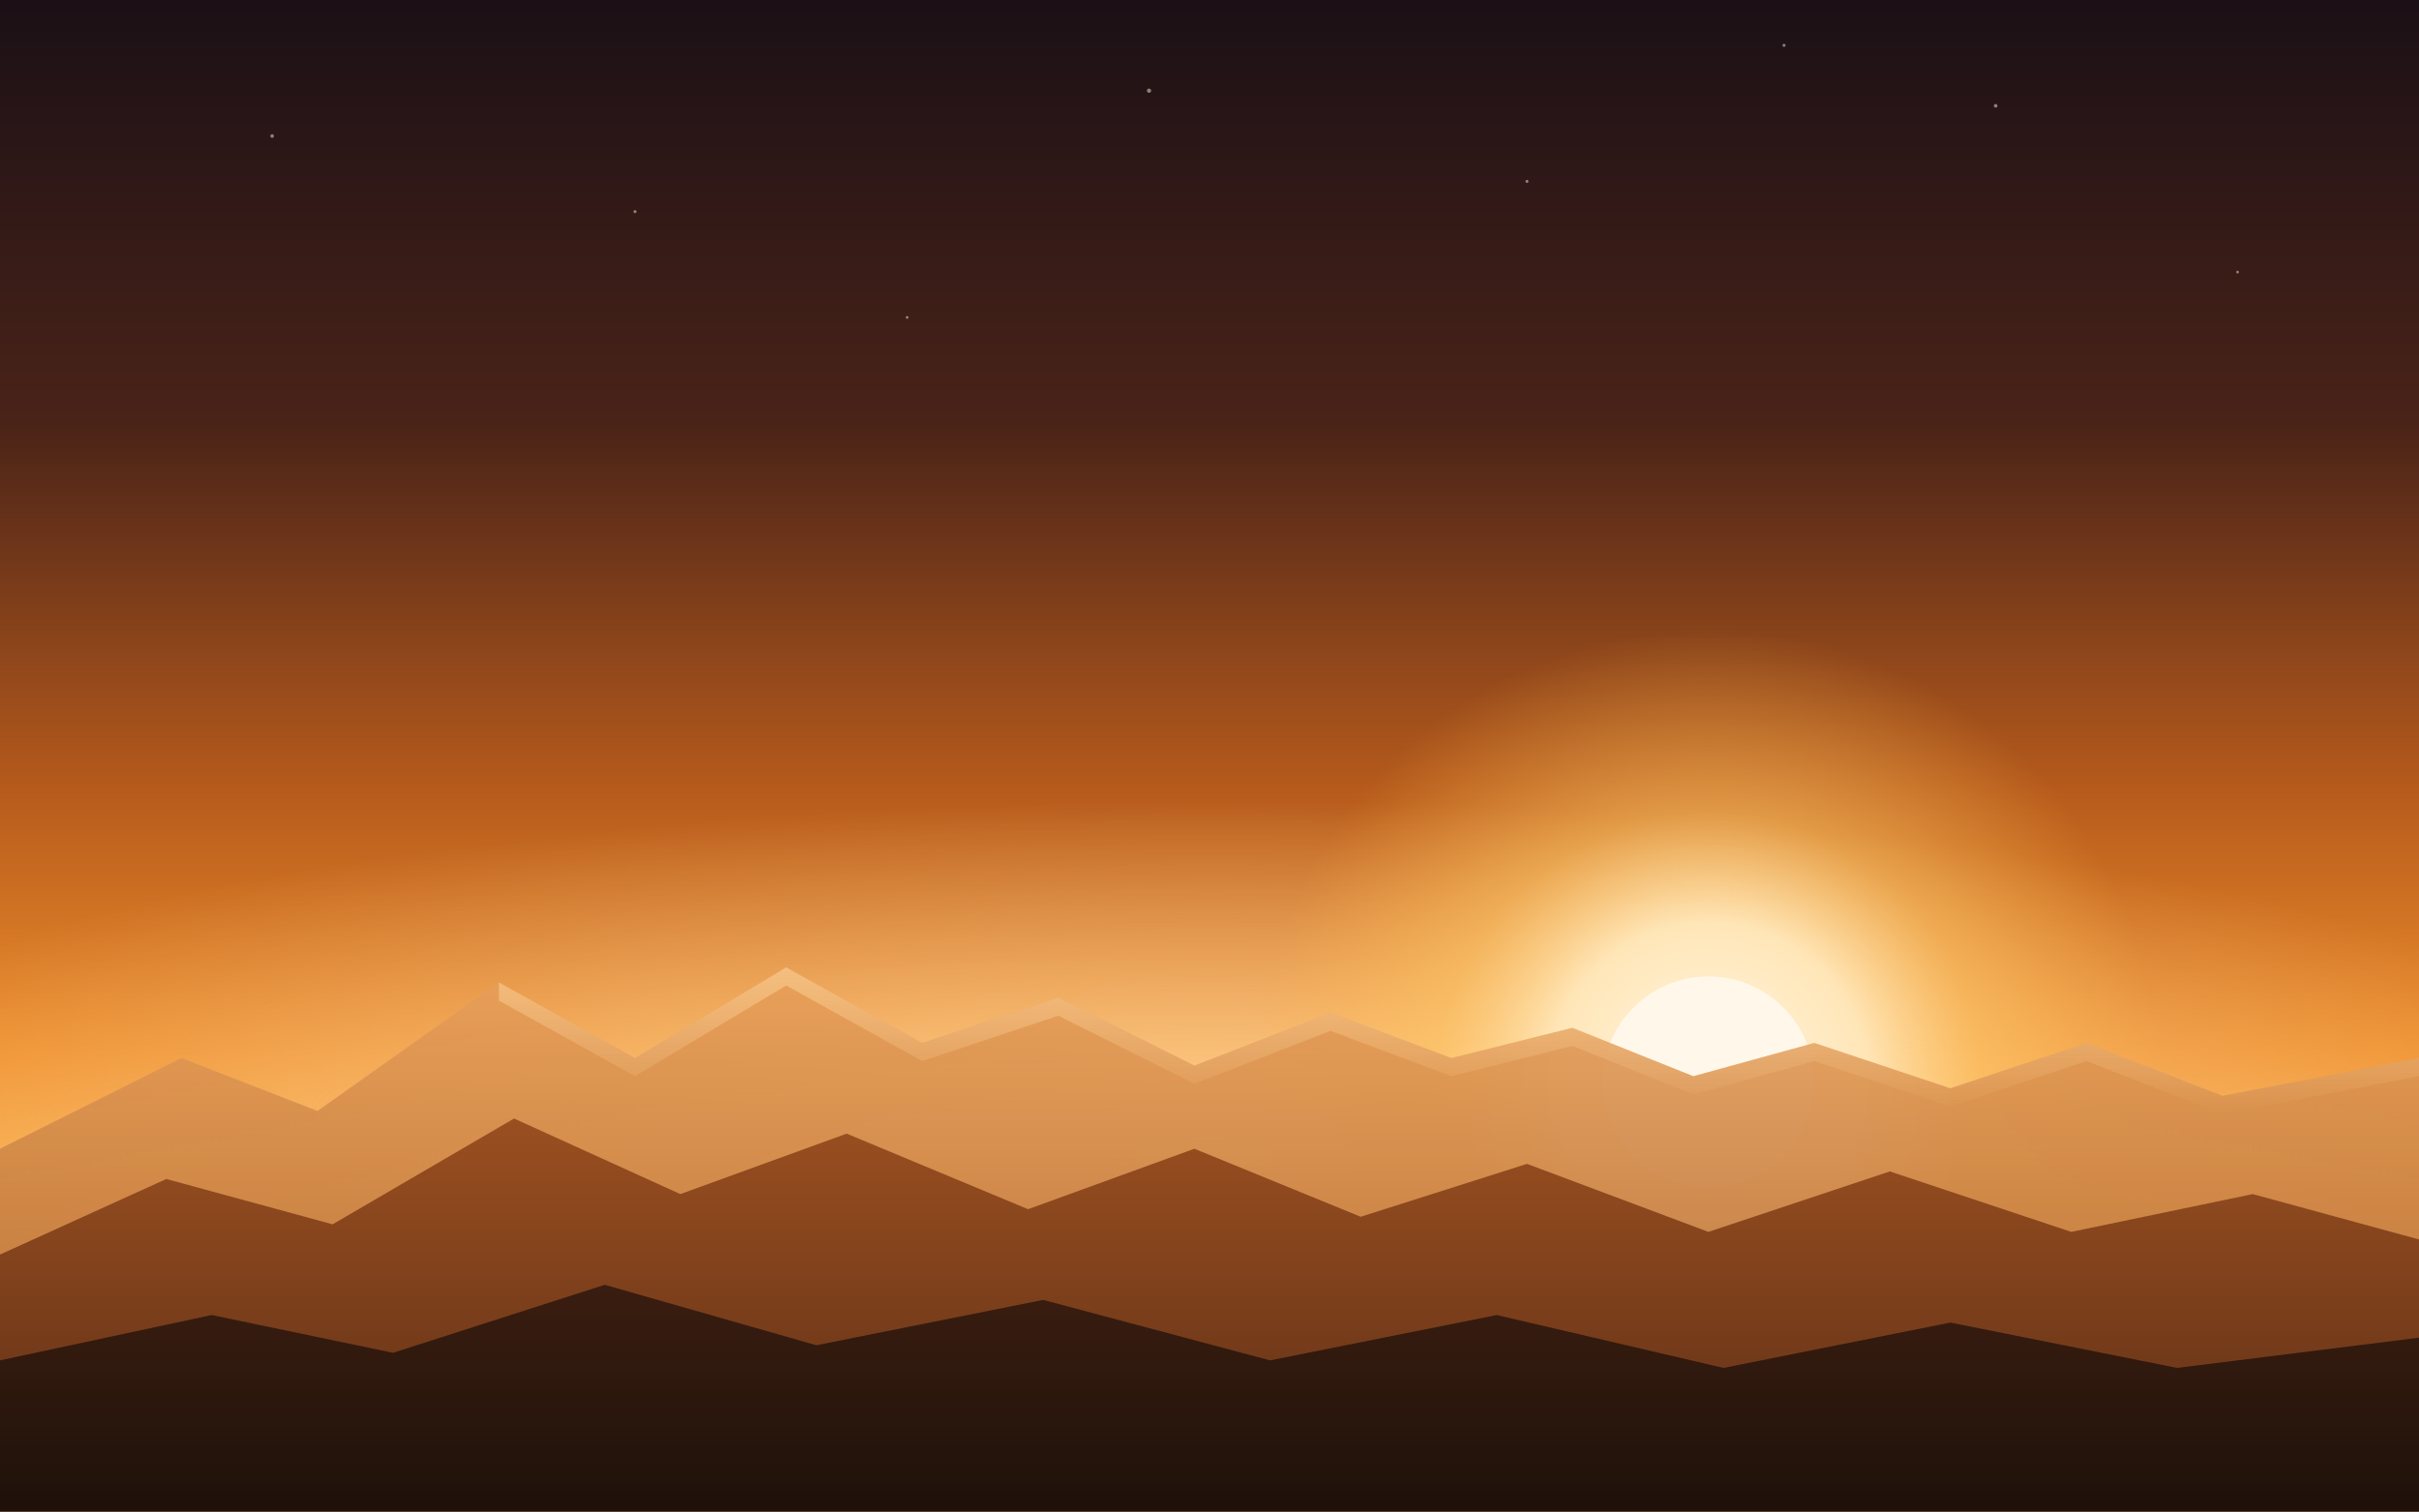
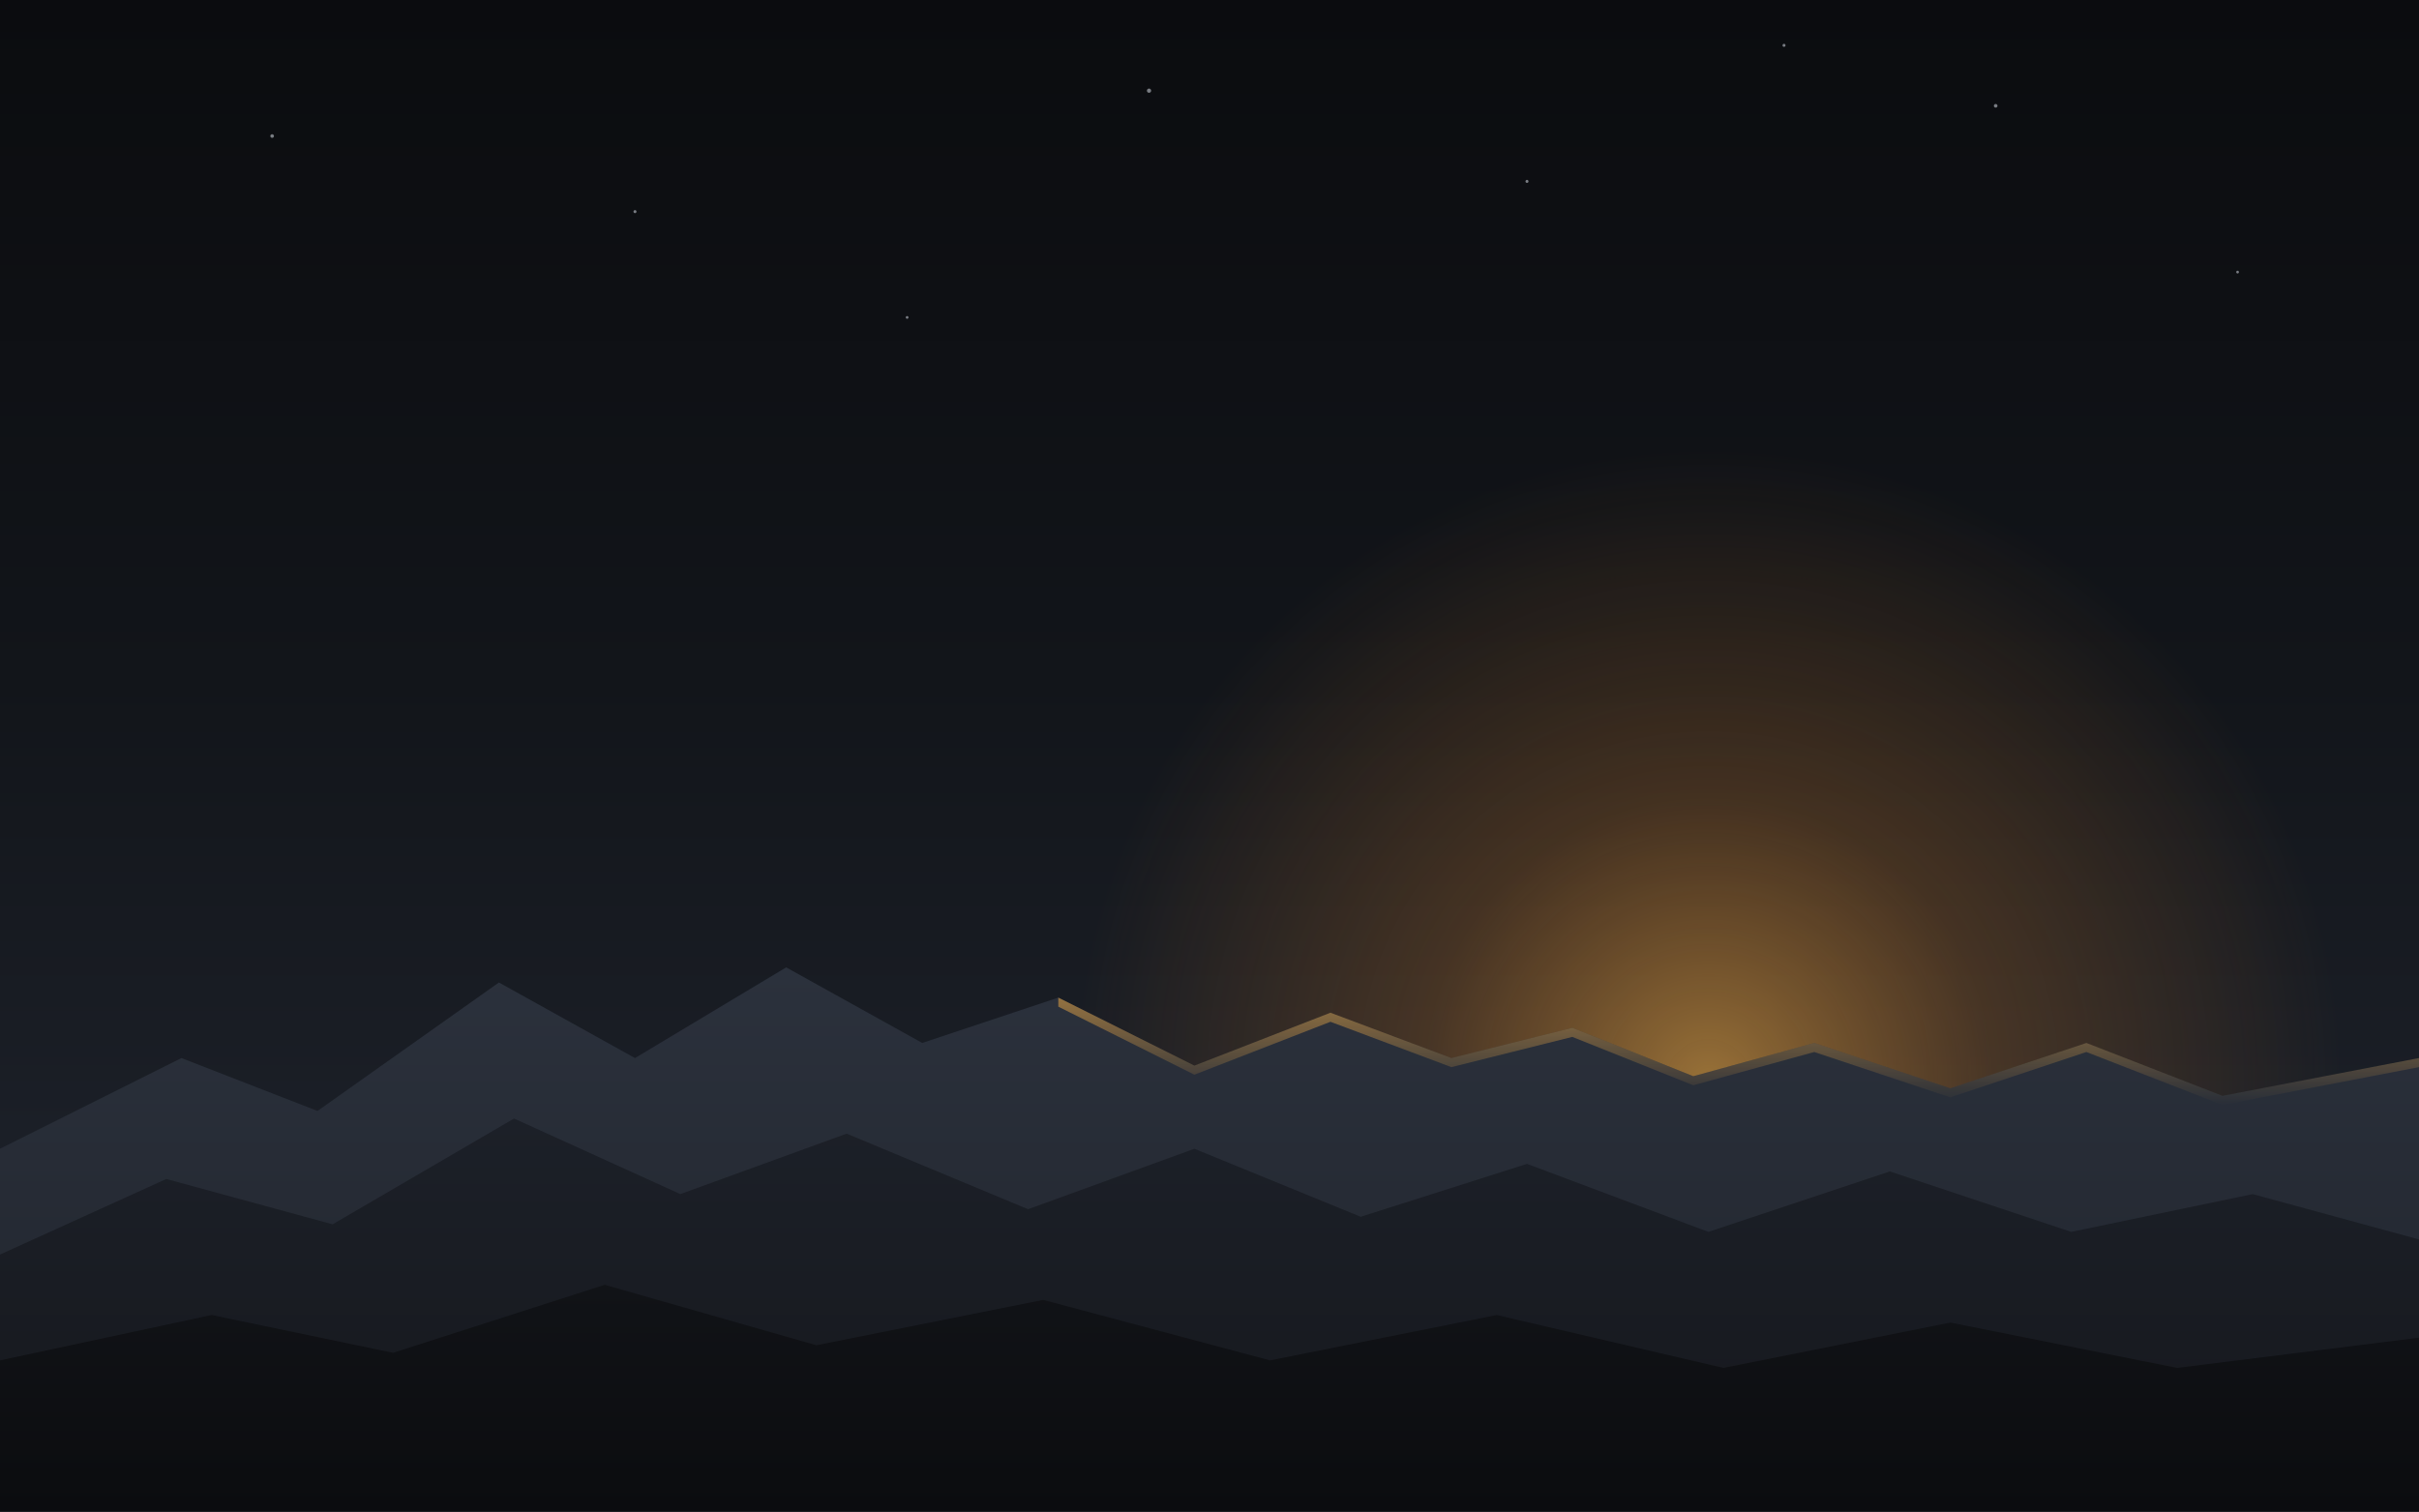
- <svg xmlns="http://www.w3.org/2000/svg" viewBox="0 0 1600 1000" preserveAspectRatio="xMidYMax slice" role="img" aria-label="Dawn over mountains in amber">
+ <svg xmlns="http://www.w3.org/2000/svg" viewBox="0 0 1600 1000" preserveAspectRatio="xMidYMax slice" role="img" aria-label="Graphite mountains at night with an amber light on the horizon">
  <defs>
    <linearGradient id="sky" x1="0" y1="0" x2="0" y2="1">
-       <stop offset="0" stop-color="#1b1016" />
-       <stop offset="0.28" stop-color="#4a2318" />
-       <stop offset="0.52" stop-color="#b55a1c" />
-       <stop offset="0.7" stop-color="#ef8f2c" />
-       <stop offset="0.84" stop-color="#ffbf5f" />
-       <stop offset="1" stop-color="#ffe8c2" />
+       <stop offset="0" stop-color="#0b0c0f" />
+       <stop offset="0.45" stop-color="#12151a" />
+       <stop offset="0.75" stop-color="#1b1f27" />
+       <stop offset="1" stop-color="#262b35" />
    </linearGradient>
    <radialGradient id="sun" cx="0.5" cy="0.5" r="0.5">
-       <stop offset="0" stop-color="#fff6e3" />
-       <stop offset="0.35" stop-color="#ffe6b8" />
-       <stop offset="0.6" stop-color="#ffc766" stop-opacity="0.55" />
-       <stop offset="1" stop-color="#ffb547" stop-opacity="0" />
-     </radialGradient>
-     <radialGradient id="haze" cx="0.5" cy="0.5" r="0.5">
-       <stop offset="0" stop-color="#ffd9a0" stop-opacity="0.9" />
-       <stop offset="1" stop-color="#ffd9a0" stop-opacity="0" />
+       <stop offset="0" stop-color="#ffb547" stop-opacity="0.55" />
+       <stop offset="0.45" stop-color="#e8892a" stop-opacity="0.22" />
+       <stop offset="1" stop-color="#e8892a" stop-opacity="0" />
    </radialGradient>
    <linearGradient id="far" x1="0" y1="0" x2="0" y2="1">
-       <stop offset="0" stop-color="#e8a05a" />
-       <stop offset="1" stop-color="#a45a26" />
+       <stop offset="0" stop-color="#2b313c" />
+       <stop offset="1" stop-color="#1f232b" />
    </linearGradient>
    <linearGradient id="mid" x1="0" y1="0" x2="0" y2="1">
-       <stop offset="0" stop-color="#9a4f20" />
-       <stop offset="1" stop-color="#5a2d16" />
+       <stop offset="0" stop-color="#1c2028" />
+       <stop offset="1" stop-color="#15171c" />
    </linearGradient>
    <linearGradient id="near" x1="0" y1="0" x2="0" y2="1">
-       <stop offset="0" stop-color="#3a1d10" />
-       <stop offset="1" stop-color="#1e110a" />
+       <stop offset="0" stop-color="#111317" />
+       <stop offset="1" stop-color="#0b0c0f" />
    </linearGradient>
    <linearGradient id="rim" x1="0" y1="0" x2="0" y2="1">
-       <stop offset="0" stop-color="#ffd9a0" stop-opacity="0.9" />
-       <stop offset="1" stop-color="#ffd9a0" stop-opacity="0" />
+       <stop offset="0" stop-color="#ffb547" stop-opacity="0.9" />
+       <stop offset="1" stop-color="#ffb547" stop-opacity="0" />
    </linearGradient>
  </defs>
  <rect width="1600" height="1000" fill="url(#sky)" />
-   <g fill="#ffe9c9" opacity="0.5">
+   <g fill="#e6ebf5" opacity="0.5">
    <circle cx="180" cy="90" r="1.2" />
    <circle cx="420" cy="140" r="1" />
    <circle cx="760" cy="60" r="1.4" />
    <circle cx="1010" cy="120" r="1" />
    <circle cx="1320" cy="70" r="1.2" />
    <circle cx="1480" cy="180" r="0.9" />
    <circle cx="600" cy="210" r="0.9" />
    <circle cx="1180" cy="30" r="1" />
  </g>
-   <ellipse cx="800" cy="760" rx="1000" ry="230" fill="url(#haze)" />
-   <circle cx="1130" cy="716" r="300" fill="url(#sun)" />
-   <circle cx="1130" cy="716" r="70" fill="#fff8ea" />
-   <path d="M0 760 L120 700 L210 735 L330 650 L420 700 L520 640 L610 690 L700 660 L790 705 L880 670 L960 700 L1040 680 L1120 712 L1200 690 L1290 720 L1380 690 L1470 725 L1600 700 L1600 1000 L0 1000 Z" fill="url(#far)" opacity="0.9" />
-   <path d="M330 650 L420 700 L520 640 L610 690 L700 660 L790 705 L880 670 L960 700 L1040 680 L1120 712 L1200 690 L1290 720 L1380 690 L1470 725 L1600 700 L1600 712 L1470 737 L1380 702 L1290 732 L1200 702 L1120 724 L1040 692 L960 712 L880 682 L790 717 L700 672 L610 702 L520 652 L420 712 L330 662 Z" fill="url(#rim)" opacity="0.6" />
+   <circle cx="1130" cy="716" r="420" fill="url(#sun)" />
+   <path d="M0 760 L120 700 L210 735 L330 650 L420 700 L520 640 L610 690 L700 660 L790 705 L880 670 L960 700 L1040 680 L1120 712 L1200 690 L1290 720 L1380 690 L1470 725 L1600 700 L1600 1000 L0 1000 Z" fill="url(#far)" />
+   <path d="M700 660 L790 705 L880 670 L960 700 L1040 680 L1120 712 L1200 690 L1290 720 L1380 690 L1470 725 L1600 700 L1600 706 L1470 731 L1380 696 L1290 726 L1200 696 L1120 718 L1040 686 L960 706 L880 676 L790 711 L700 666 Z" fill="url(#rim)" opacity="0.55" />
  <path d="M0 830 L110 780 L220 810 L340 740 L450 790 L560 750 L680 800 L790 760 L900 805 L1010 770 L1130 815 L1250 775 L1370 815 L1490 790 L1600 820 L1600 1000 L0 1000 Z" fill="url(#mid)" />
  <path d="M0 900 L140 870 L260 895 L400 850 L540 890 L690 860 L840 900 L990 870 L1140 905 L1290 875 L1440 905 L1600 885 L1600 1000 L0 1000 Z" fill="url(#near)" />
</svg>
